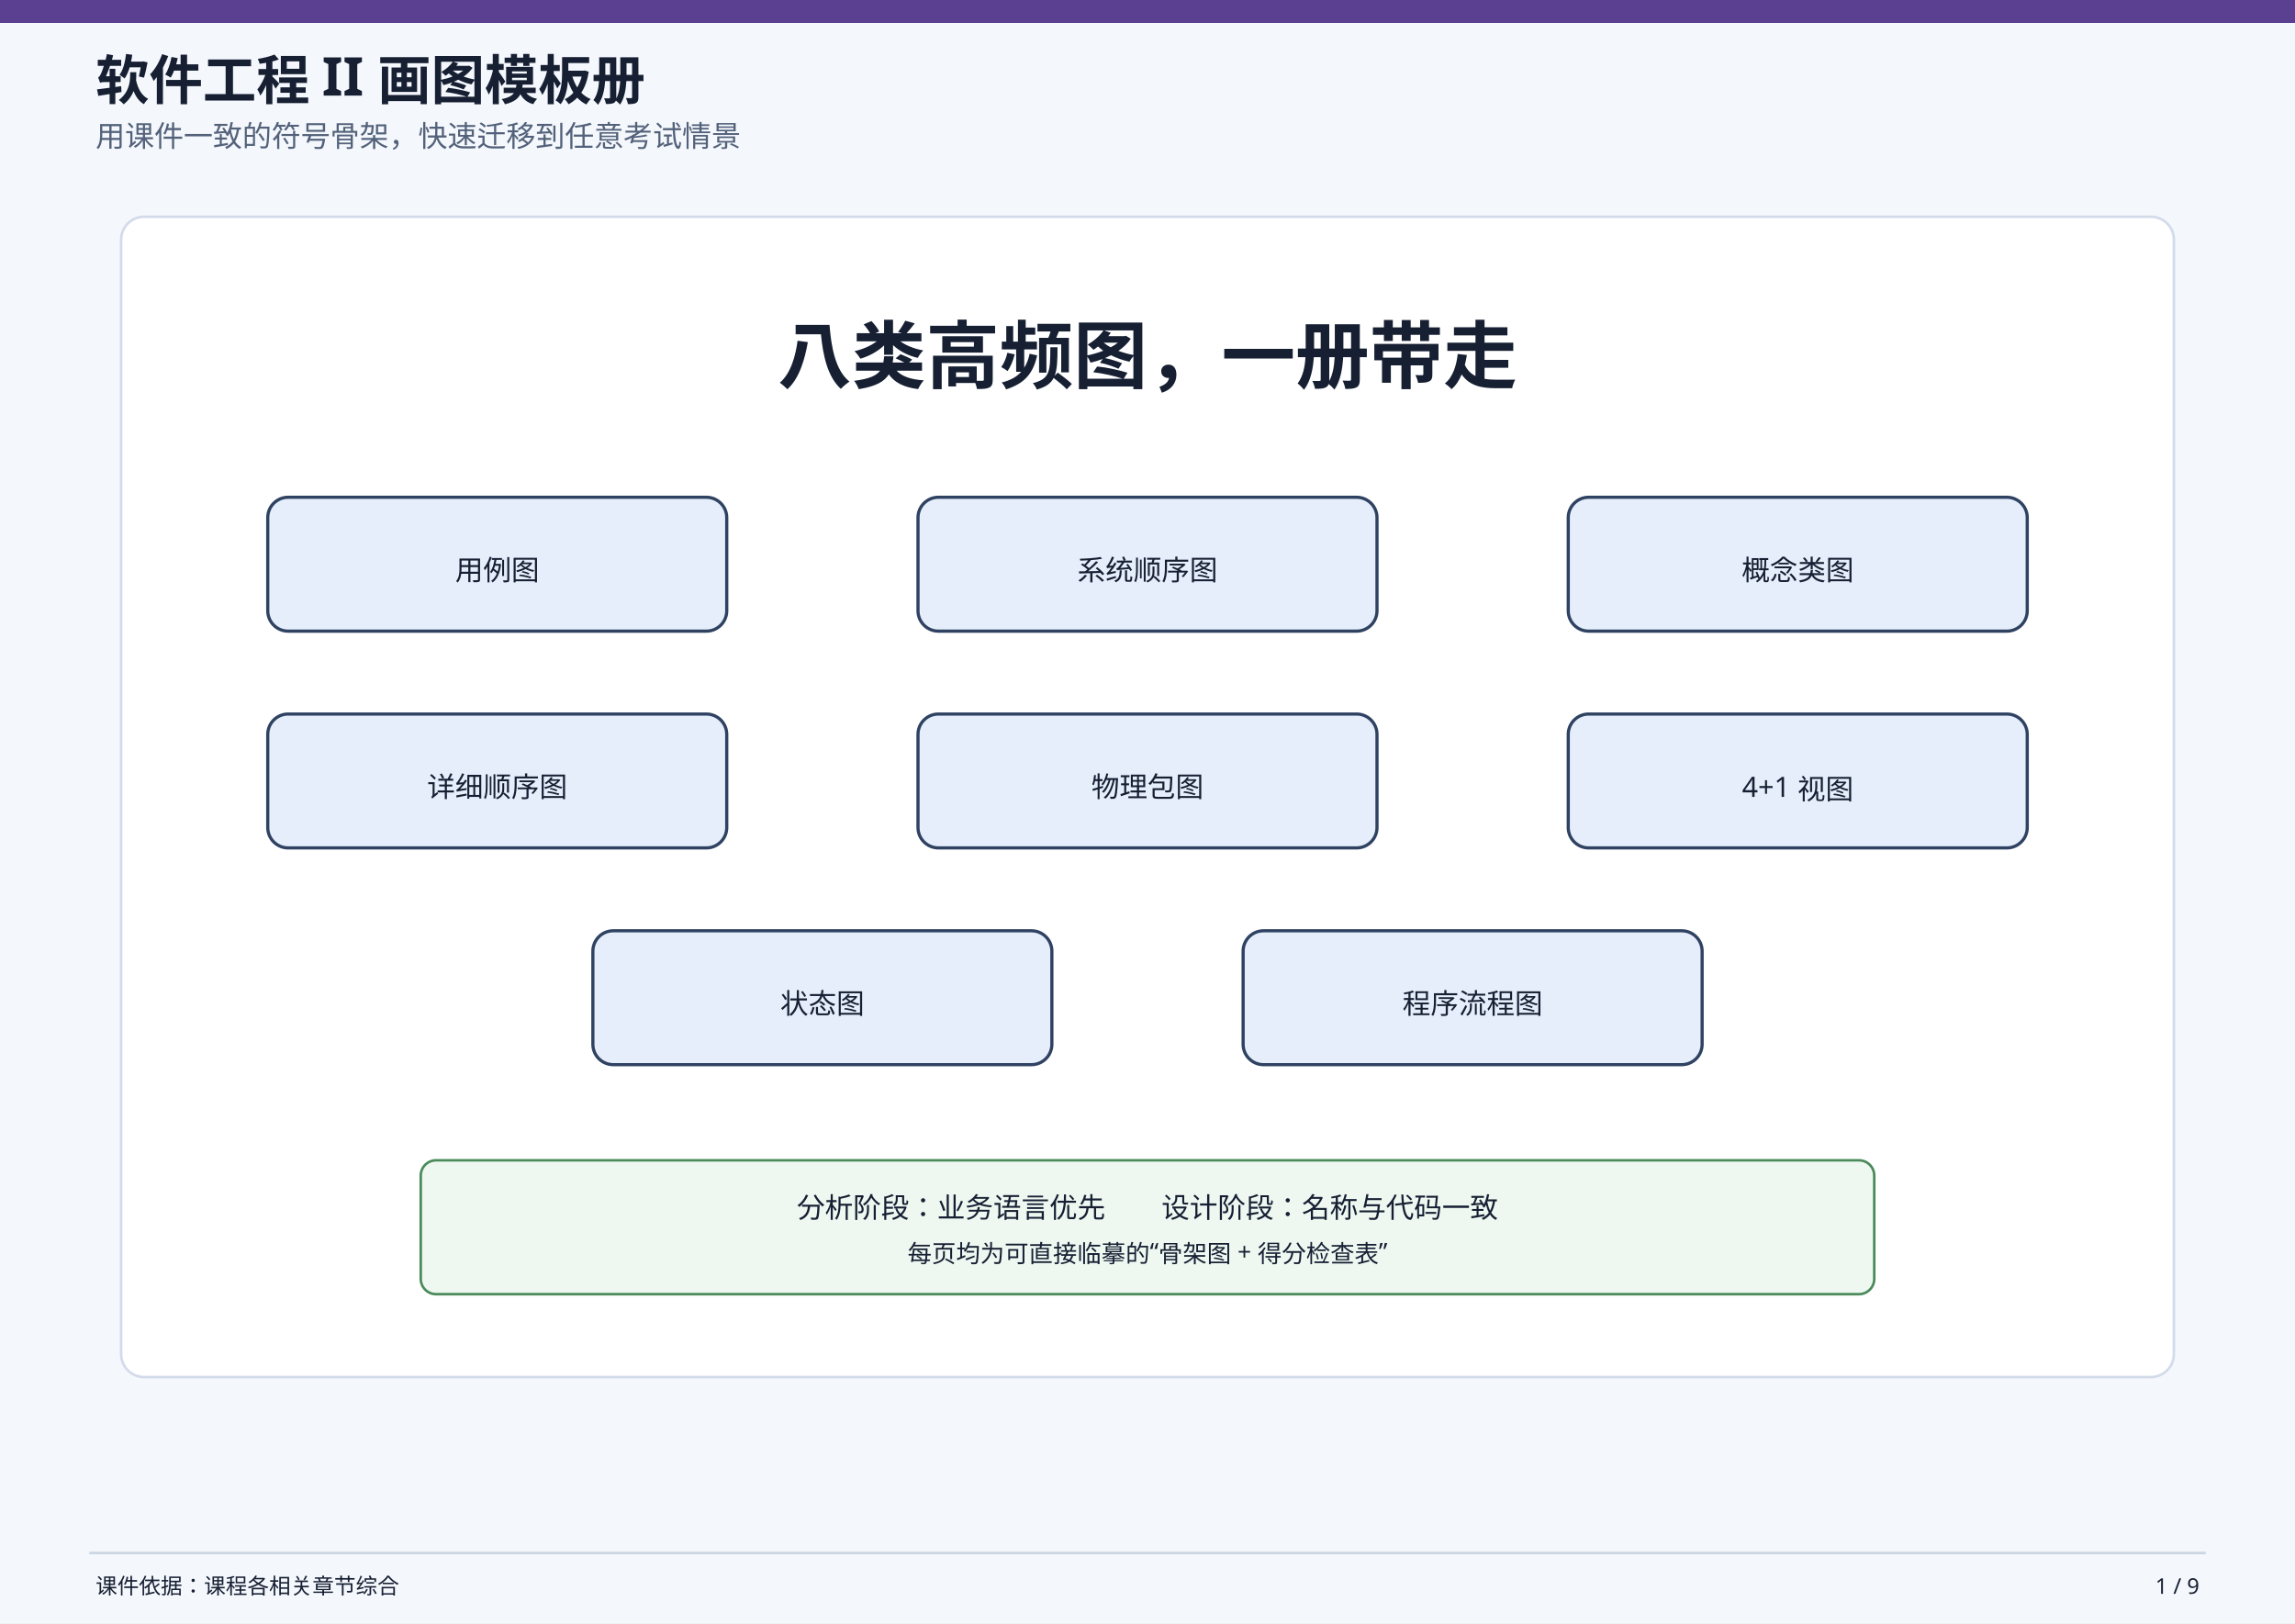
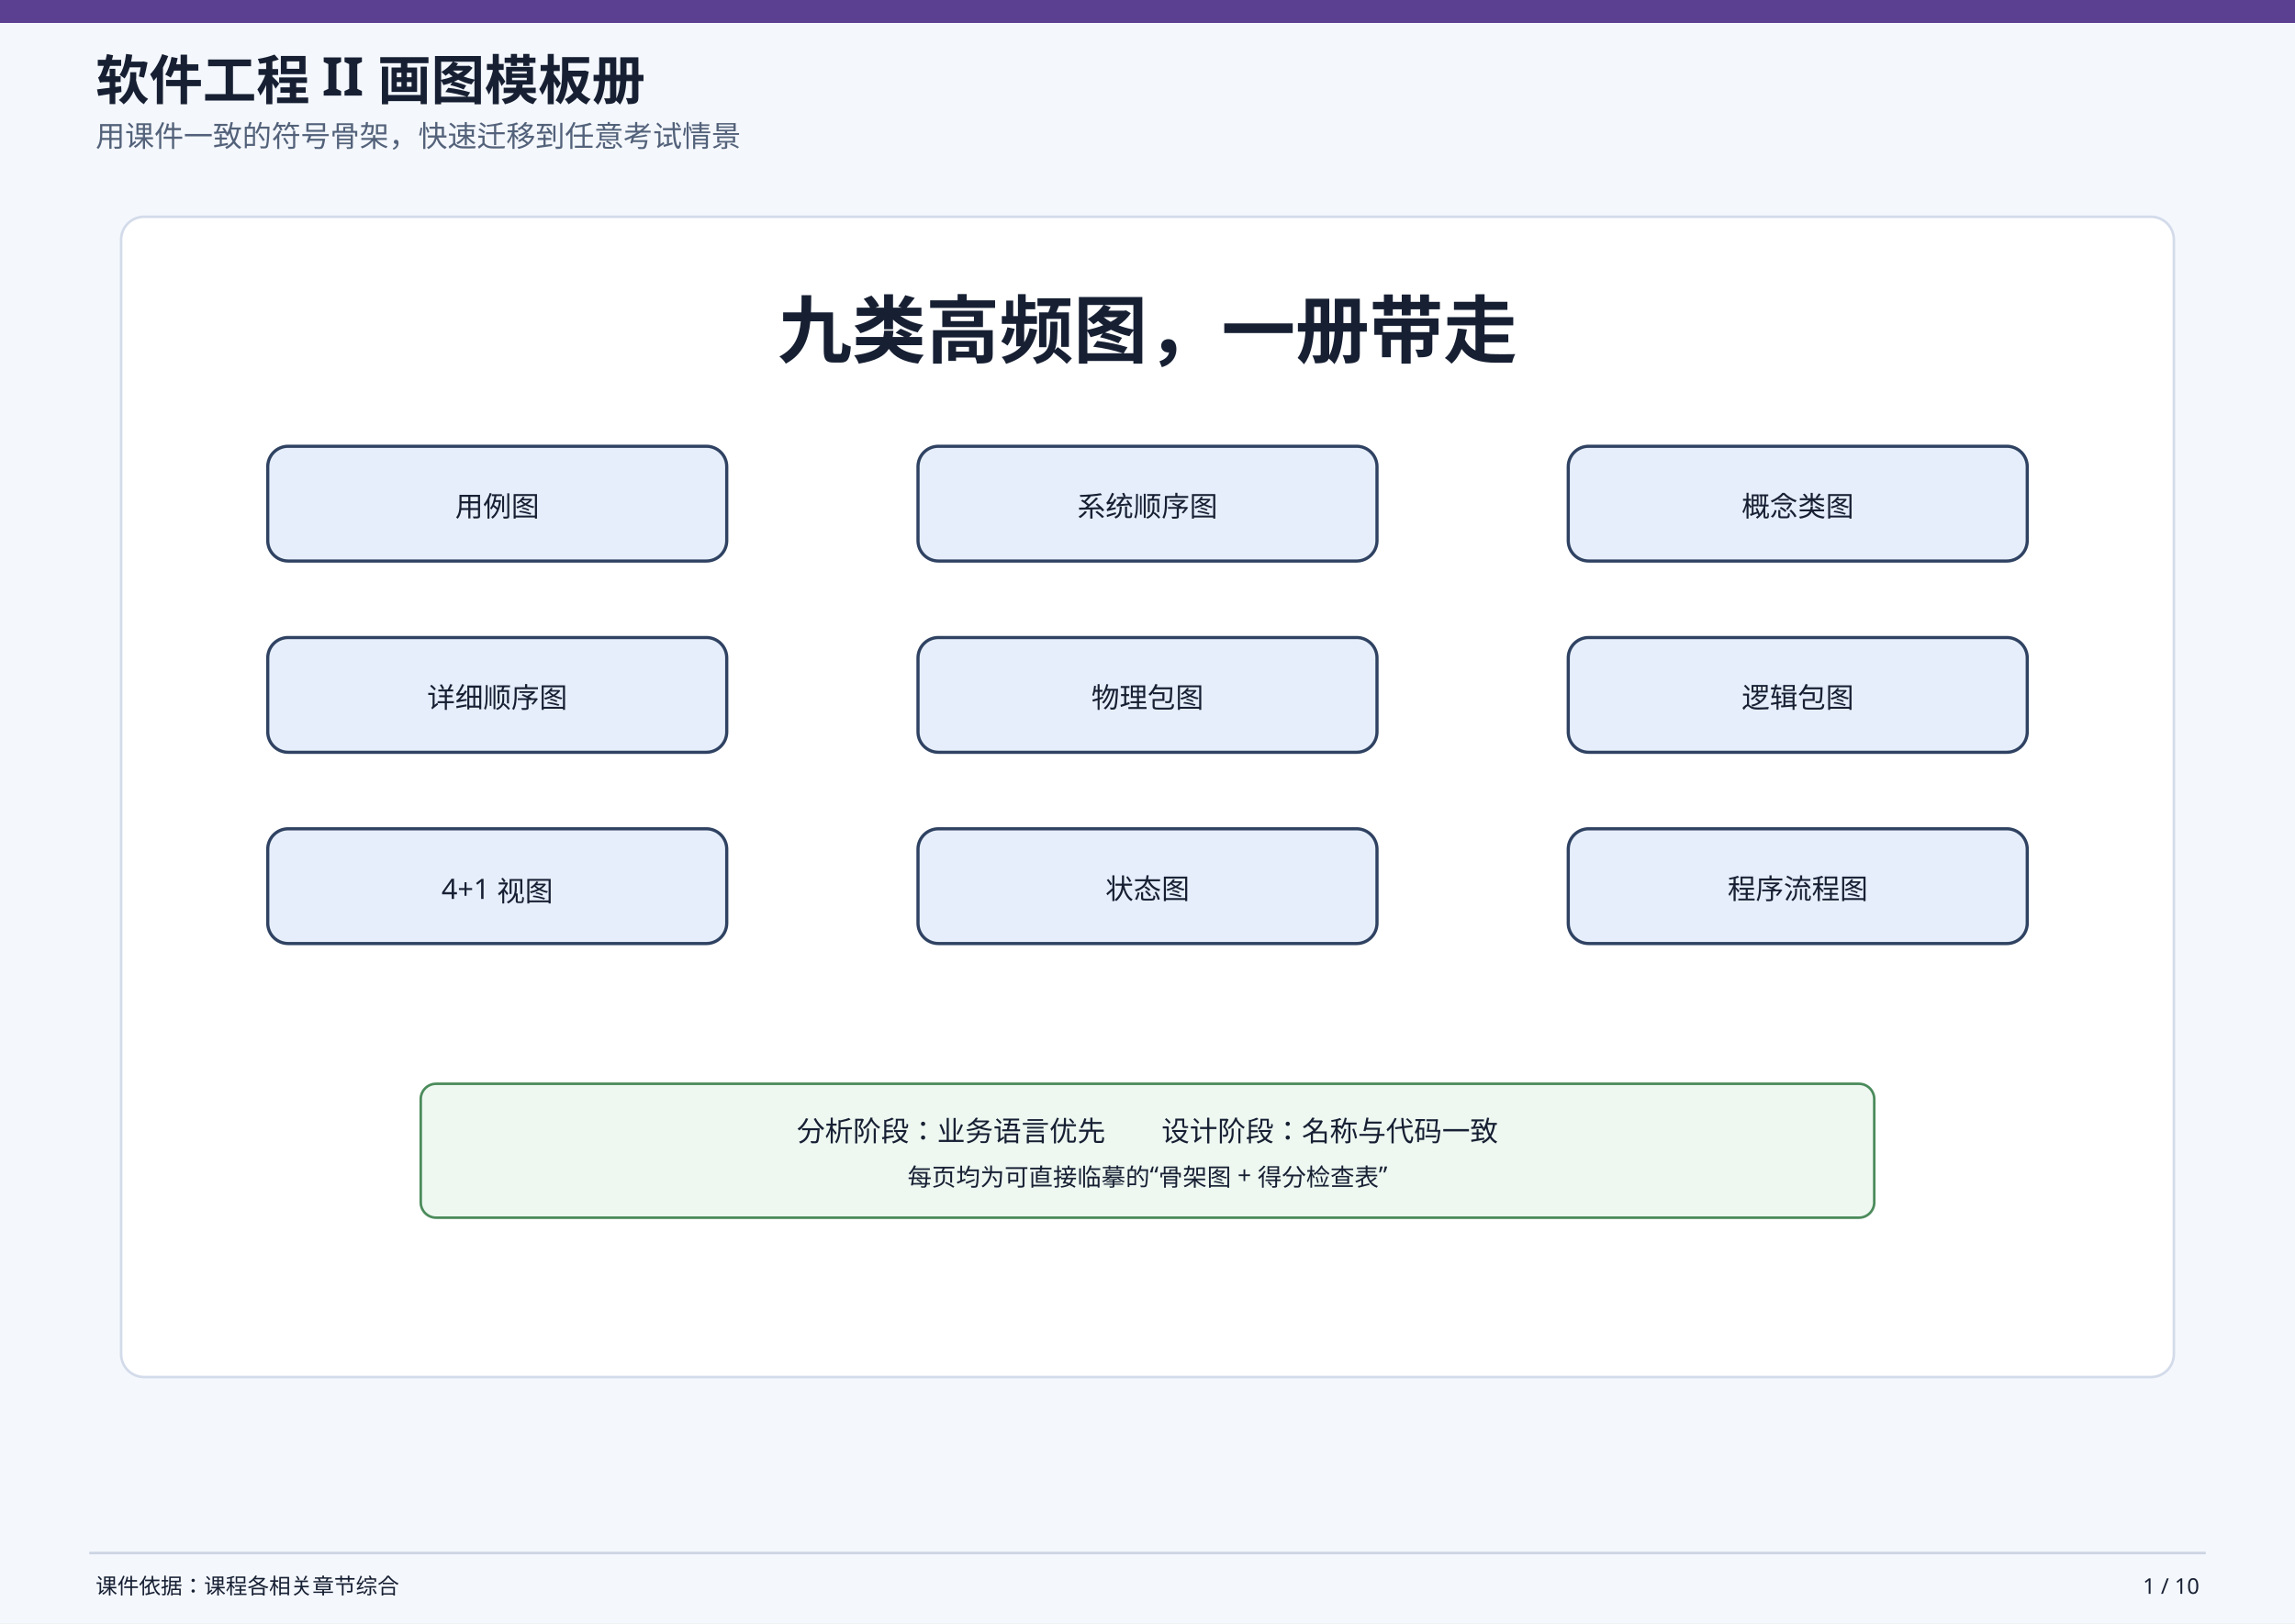
<svg xmlns="http://www.w3.org/2000/svg" width="1800" height="1273" viewBox="0 0 1800 1273">
  <defs>
    <marker id="solid" markerWidth="12" markerHeight="12" refX="11" refY="6" orient="auto">
      <path d="M0,0 L12,6 L0,12 Z" fill="#24324a" />
    </marker>
    <marker id="open" markerWidth="12" markerHeight="12" refX="11" refY="6" orient="auto">
      <path d="M1,1 L11,6 L1,11" fill="none" stroke="#24324a" stroke-width="1.8" />
    </marker>
    <marker id="triangle" markerWidth="16" markerHeight="16" refX="14" refY="8" orient="auto">
      <path d="M1,1 L15,8 L1,15 Z" fill="#fff" stroke="#6f42a0" stroke-width="1.8" />
    </marker>
    <style>
    text{font-family:"PingFang SC","Microsoft YaHei",sans-serif;fill:#172033}
    .title{font-size:42px;font-weight:800}.sub{font-size:23px;fill:#53627a}.h{font-size:27px;font-weight:700}.t{font-size:22px}.s{font-size:19px}.tiny{font-size:17px}
    .panel{fill:#fff;stroke:#d3dbea;stroke-width:2;rx:18}.node{fill:#fff;stroke:#2f4262;stroke-width:2.5;rx:8}.accent{fill:#e6eefb;stroke:#2f4262;stroke-width:2.5}
    .call{fill:none;stroke:#24324a;stroke-width:2.5;marker-end:url(#solid)}.ret{fill:none;stroke:#465773;stroke-width:2.2;stroke-dasharray:9 7;marker-end:url(#open)}
    .dep{fill:none;stroke:#314b70;stroke-width:2.2;stroke-dasharray:9 7;marker-end:url(#open)}.realize,.inherit{fill:none;stroke:#6f42a0;stroke-width:2.3;stroke-dasharray:9 7;marker-end:url(#triangle)}
    .line{fill:none;stroke:#3f506a;stroke-width:2.2}.dash{fill:none;stroke:#65728a;stroke-width:2;stroke-dasharray:9 8}
    .note{fill:#fff9e9;stroke:#d79b31;stroke-width:2;rx:12}.good{fill:#eef8f1;stroke:#4b8b5b;stroke-width:2;rx:12}
  </style>
  </defs>
  <rect width="1800" height="1273" fill="#f4f7fc" />
  <rect x="0" y="0" width="1800" height="18" fill="#5b3f91" />
  <text class="title" x="75" y="78">软件工程 II 画图模板册</text>
  <text class="sub" x="75" y="115">用课件一致的符号骨架，快速迁移到任意考试情景</text>
  <rect class="panel" x="95" y="170" width="1610" height="910" />
-   <text x="900" y="300" text-anchor="middle" font-size="58" font-weight="800" fill="#4c347f">八类高频图，一册带走</text>
+   <text x="900" y="280" text-anchor="middle" font-size="58" font-weight="800" fill="#4c347f">九类高频图，一册带走</text>
  <g class="t">
-     <rect class="accent" x="210" y="390" width="360" height="105" rx="16" />
-     <text x="390" y="455" text-anchor="middle">用例图</text>
-     <rect class="accent" x="720" y="390" width="360" height="105" rx="16" />
-     <text x="900" y="455" text-anchor="middle">系统顺序图</text>
-     <rect class="accent" x="1230" y="390" width="360" height="105" rx="16" />
-     <text x="1410" y="455" text-anchor="middle">概念类图</text>
-     <rect class="accent" x="210" y="560" width="360" height="105" rx="16" />
-     <text x="390" y="625" text-anchor="middle">详细顺序图</text>
-     <rect class="accent" x="720" y="560" width="360" height="105" rx="16" />
-     <text x="900" y="625" text-anchor="middle">物理包图</text>
-     <rect class="accent" x="1230" y="560" width="360" height="105" rx="16" />
-     <text x="1410" y="625" text-anchor="middle">4+1 视图</text>
-     <rect class="accent" x="465" y="730" width="360" height="105" rx="16" />
-     <text x="645" y="795" text-anchor="middle">状态图</text>
-     <rect class="accent" x="975" y="730" width="360" height="105" rx="16" />
-     <text x="1155" y="795" text-anchor="middle">程序流程图</text>
+     <rect class="accent" x="210" y="350" width="360" height="90" rx="16" />
+     <text x="390" y="405" text-anchor="middle">用例图</text>
+     <rect class="accent" x="720" y="350" width="360" height="90" rx="16" />
+     <text x="900" y="405" text-anchor="middle">系统顺序图</text>
+     <rect class="accent" x="1230" y="350" width="360" height="90" rx="16" />
+     <text x="1410" y="405" text-anchor="middle">概念类图</text>
+     <rect class="accent" x="210" y="500" width="360" height="90" rx="16" />
+     <text x="390" y="555" text-anchor="middle">详细顺序图</text>
+     <rect class="accent" x="720" y="500" width="360" height="90" rx="16" />
+     <text x="900" y="555" text-anchor="middle">物理包图</text>
+     <rect class="accent" x="1230" y="500" width="360" height="90" rx="16" />
+     <text x="1410" y="555" text-anchor="middle">逻辑包图</text>
+     <rect class="accent" x="210" y="650" width="360" height="90" rx="16" />
+     <text x="390" y="705" text-anchor="middle">4+1 视图</text>
+     <rect class="accent" x="720" y="650" width="360" height="90" rx="16" />
+     <text x="900" y="705" text-anchor="middle">状态图</text>
+     <rect class="accent" x="1230" y="650" width="360" height="90" rx="16" />
+     <text x="1410" y="705" text-anchor="middle">程序流程图</text>
  </g>
-   <rect class="good" x="330" y="910" width="1140" height="105" />
-   <text class="t" x="900" y="955" text-anchor="middle">分析阶段：业务语言优先　　设计阶段：名称与代码一致</text>
-   <text class="s" x="900" y="990" text-anchor="middle">每页均为可直接临摹的“骨架图 + 得分检查表”</text>
+   <rect class="good" x="330" y="850" width="1140" height="105" />
+   <text class="t" x="900" y="895" text-anchor="middle">分析阶段：业务语言优先　　设计阶段：名称与代码一致</text>
+   <text class="s" x="900" y="930" text-anchor="middle">每页均为可直接临摹的“骨架图 + 得分检查表”</text>
  <line x1="70" y1="1218" x2="1730" y2="1218" stroke="#ccd5e4" stroke-width="2" />
  <text class="tiny" x="75" y="1250">课件依据：课程各相关章节综合</text>
-   <text class="tiny" x="1725" y="1250" text-anchor="end">1 / 9</text>
+   <text class="tiny" x="1725" y="1250" text-anchor="end">1 / 10</text>
</svg>
